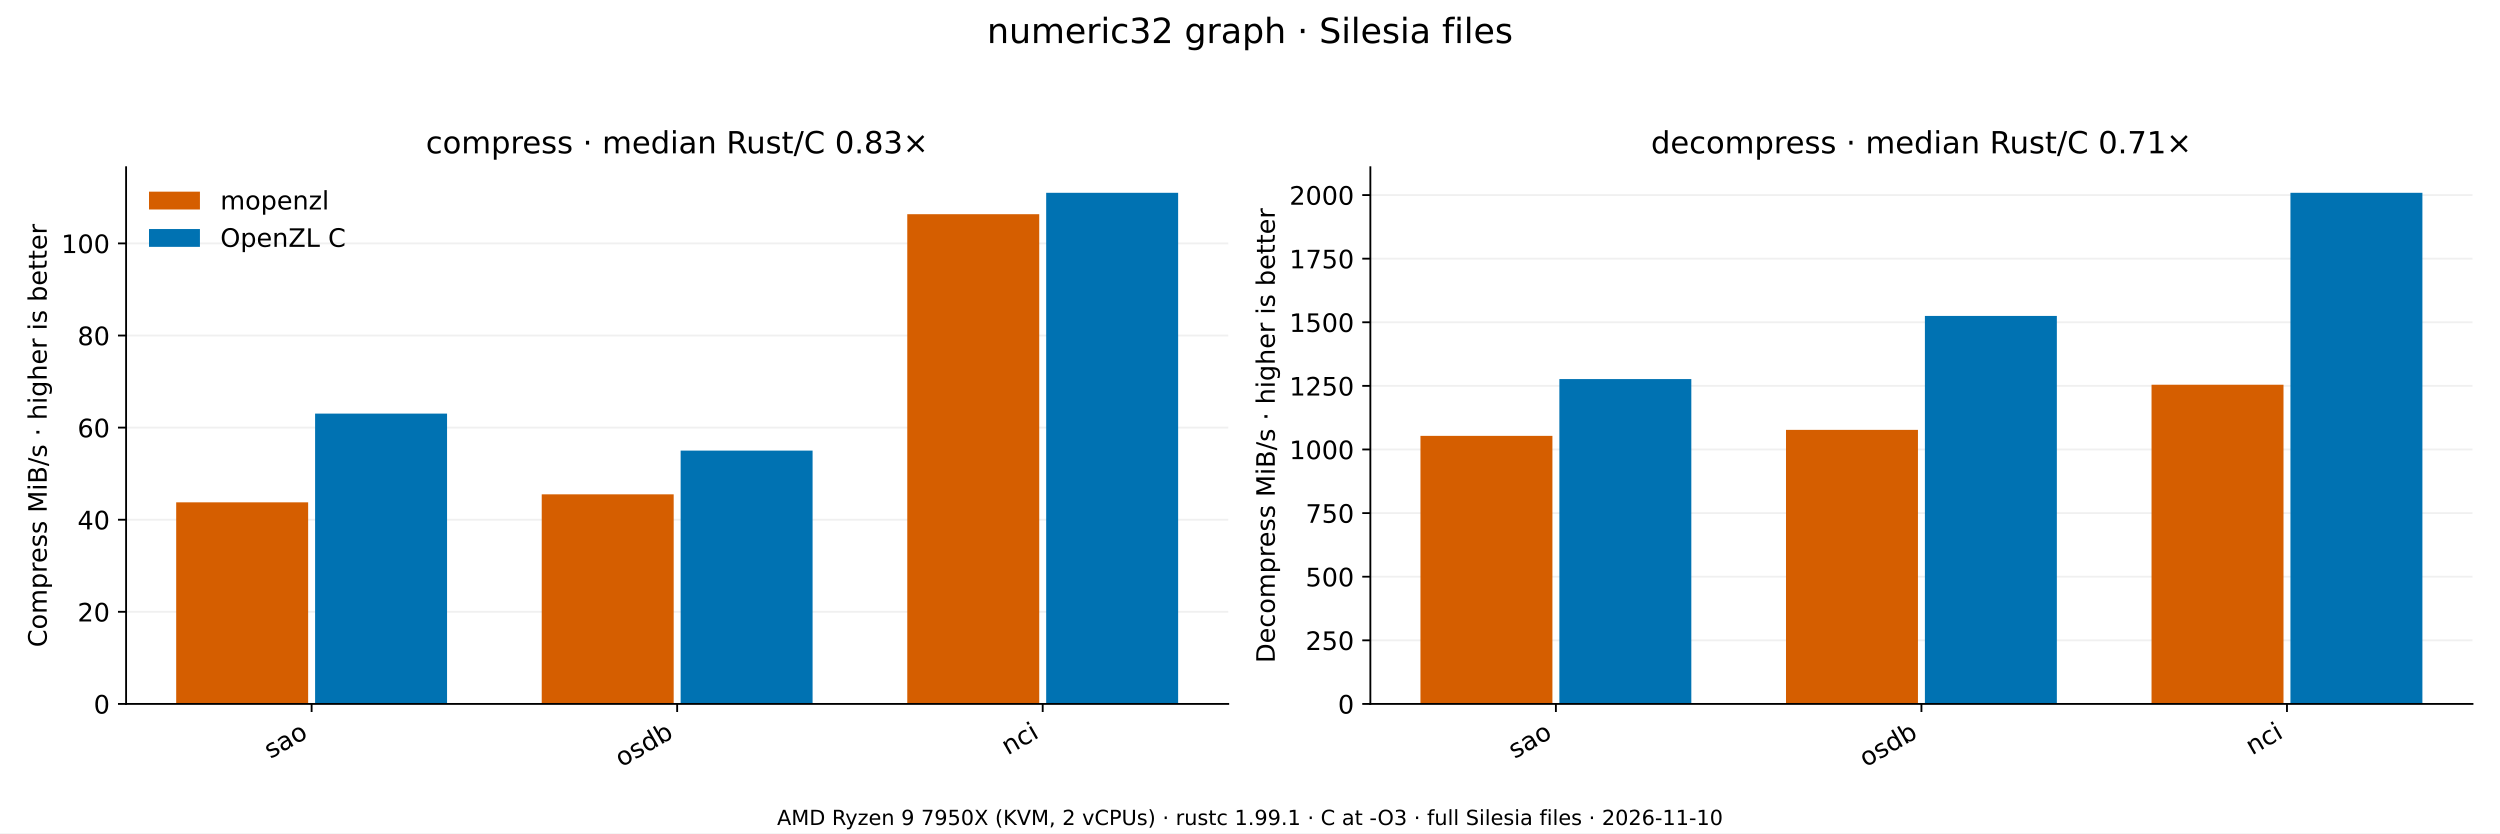
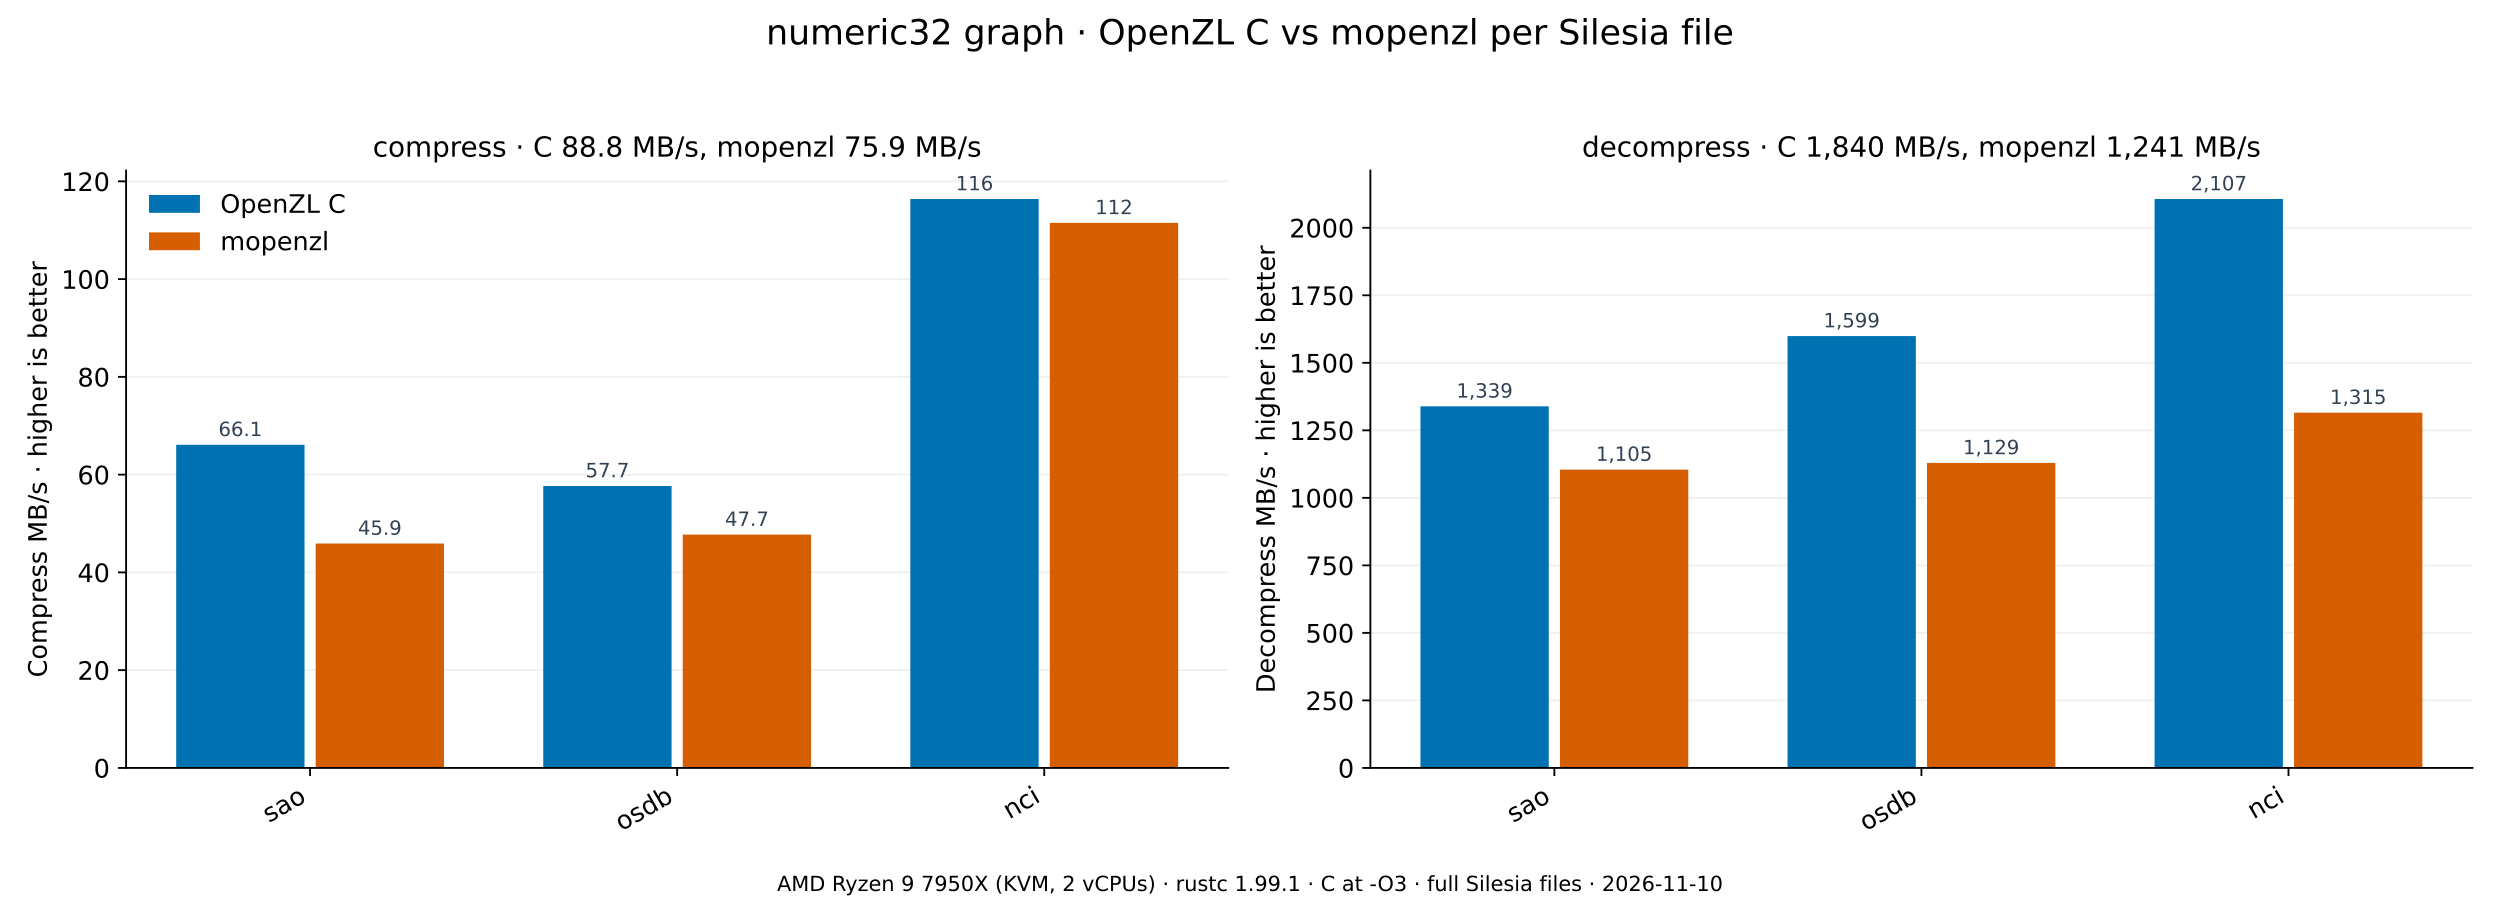
- <svg xmlns="http://www.w3.org/2000/svg" xmlns:xlink="http://www.w3.org/1999/xlink" width="1080pt" height="360pt" viewBox="0 0 1080 360" version="1.1">
+ <svg xmlns="http://www.w3.org/2000/svg" xmlns:xlink="http://www.w3.org/1999/xlink" width="1080pt" height="388.8pt" viewBox="0 0 1080 388.8" version="1.1">
  <defs>
    <style type="text/css">*{stroke-linejoin: round; stroke-linecap: butt}</style>
  </defs>
  <g id="figure_1">
    <g id="patch_1">
-       <path d="M 0 360 L 1080 360 L 1080 0 L 0 0 z " style="fill: #ffffff" />
+       <path d="M 0 388.8 L 1080 388.8 L 1080 0 L 0 0 z " style="fill: #ffffff" />
    </g>
    <g id="axes_1">
      <g id="patch_2">
-         <path d="M 54.47 304.092 L 530.595 304.092 L 530.595 72.24 L 54.47 72.24 z " style="fill: #ffffff" />
+         <path d="M 54.47 331.74 L 530.595 331.74 L 530.595 73.68 L 54.47 73.68 z " style="fill: #ffffff" />
      </g>
      <g id="matplotlib.axis_1">
        <g id="xtick_1">
          <g id="line2d_1">
            <defs>
              <path id="m9f0a488c9c" d="M 0 0 L 0 3.5 " style="stroke: #000000; stroke-width: 0.8" />
            </defs>
            <g>
-               <use xlink:href="#m9f0a488c9c" x="134.619" y="304.092" style="stroke: #000000; stroke-width: 0.8" />
+               <use xlink:href="#m9f0a488c9c" x="133.959" y="331.74" style="stroke: #000000; stroke-width: 0.8" />
            </g>
          </g>
          <g id="text_1">
-             <text style="font-size: 11px; font-family: 'DejaVu Sans', 'Bitstream Vera Sans', 'Computer Modern Sans Serif', 'Lucida Grande', 'Verdana', 'Geneva', 'Lucid', 'Arial', 'Helvetica', 'Avant Garde', sans-serif" transform="translate(116.8459 327.9313) rotate(-30)">sao</text>
+             <text style="font-size: 11px; font-family: 'DejaVu Sans', 'Bitstream Vera Sans', 'Computer Modern Sans Serif', 'Lucida Grande', 'Verdana', 'Geneva', 'Lucid', 'Arial', 'Helvetica', 'Avant Garde', sans-serif" transform="translate(116.1863 355.5793) rotate(-30)">sao</text>
          </g>
        </g>
        <g id="xtick_2">
          <g id="line2d_2">
            <g>
-               <use xlink:href="#m9f0a488c9c" x="292.533" y="304.092" style="stroke: #000000; stroke-width: 0.8" />
+               <use xlink:href="#m9f0a488c9c" x="292.533" y="331.74" style="stroke: #000000; stroke-width: 0.8" />
            </g>
          </g>
          <g id="text_2">
-             <text style="font-size: 11px; font-family: 'DejaVu Sans', 'Bitstream Vera Sans', 'Computer Modern Sans Serif', 'Lucida Grande', 'Verdana', 'Geneva', 'Lucid', 'Arial', 'Helvetica', 'Avant Garde', sans-serif" transform="translate(268.5018 331.5442) rotate(-30)">osdb</text>
+             <text style="font-size: 11px; font-family: 'DejaVu Sans', 'Bitstream Vera Sans', 'Computer Modern Sans Serif', 'Lucida Grande', 'Verdana', 'Geneva', 'Lucid', 'Arial', 'Helvetica', 'Avant Garde', sans-serif" transform="translate(268.5018 359.1922) rotate(-30)">osdb</text>
          </g>
        </g>
        <g id="xtick_3">
          <g id="line2d_3">
            <g>
-               <use xlink:href="#m9f0a488c9c" x="450.446" y="304.092" style="stroke: #000000; stroke-width: 0.8" />
+               <use xlink:href="#m9f0a488c9c" x="451.106" y="331.74" style="stroke: #000000; stroke-width: 0.8" />
            </g>
          </g>
          <g id="text_3">
-             <text style="font-size: 11px; font-family: 'DejaVu Sans', 'Bitstream Vera Sans', 'Computer Modern Sans Serif', 'Lucida Grande', 'Verdana', 'Geneva', 'Lucid', 'Arial', 'Helvetica', 'Avant Garde', sans-serif" transform="translate(435.3804 326.3681) rotate(-30)">nci</text>
+             <text style="font-size: 11px; font-family: 'DejaVu Sans', 'Bitstream Vera Sans', 'Computer Modern Sans Serif', 'Lucida Grande', 'Verdana', 'Geneva', 'Lucid', 'Arial', 'Helvetica', 'Avant Garde', sans-serif" transform="translate(436.0399 354.0161) rotate(-30)">nci</text>
          </g>
        </g>
      </g>
      <g id="matplotlib.axis_2">
        <g id="ytick_1">
          <g id="line2d_4">
-             <path d="M 54.47 304.092 L 530.595 304.092 " clip-path="url(#pd146eae441)" style="fill: none; stroke: #b0b0b0; stroke-opacity: 0.18; stroke-width: 0.8; stroke-linecap: square" />
+             <path d="M 54.47 331.74 L 530.595 331.74 " clip-path="url(#p08a424a8e0)" style="fill: none; stroke: #b0b0b0; stroke-opacity: 0.18; stroke-width: 0.8; stroke-linecap: square" />
          </g>
          <g id="line2d_5">
            <defs>
              <path id="m5cf8e4cd16" d="M 0 0 L -3.5 0 " style="stroke: #000000; stroke-width: 0.8" />
            </defs>
            <g>
-               <use xlink:href="#m5cf8e4cd16" x="54.47" y="304.092" style="stroke: #000000; stroke-width: 0.8" />
+               <use xlink:href="#m5cf8e4cd16" x="54.47" y="331.74" style="stroke: #000000; stroke-width: 0.8" />
            </g>
          </g>
          <g id="text_4">
-             <text style="font-size: 11px; font-family: 'DejaVu Sans', 'Bitstream Vera Sans', 'Computer Modern Sans Serif', 'Lucida Grande', 'Verdana', 'Geneva', 'Lucid', 'Arial', 'Helvetica', 'Avant Garde', sans-serif; text-anchor: end" x="47.47" y="308.271" transform="rotate(-0 47.47 308.2711)">0</text>
+             <text style="font-size: 11px; font-family: 'DejaVu Sans', 'Bitstream Vera Sans', 'Computer Modern Sans Serif', 'Lucida Grande', 'Verdana', 'Geneva', 'Lucid', 'Arial', 'Helvetica', 'Avant Garde', sans-serif; text-anchor: end" x="47.47" y="335.919" transform="rotate(-0 47.47 335.9191)">0</text>
          </g>
        </g>
        <g id="ytick_2">
          <g id="line2d_6">
-             <path d="M 54.47 264.304 L 530.595 264.304 " clip-path="url(#pd146eae441)" style="fill: none; stroke: #b0b0b0; stroke-opacity: 0.18; stroke-width: 0.8; stroke-linecap: square" />
+             <path d="M 54.47 289.507 L 530.595 289.507 " clip-path="url(#p08a424a8e0)" style="fill: none; stroke: #b0b0b0; stroke-opacity: 0.18; stroke-width: 0.8; stroke-linecap: square" />
          </g>
          <g id="line2d_7">
            <g>
-               <use xlink:href="#m5cf8e4cd16" x="54.47" y="264.304" style="stroke: #000000; stroke-width: 0.8" />
+               <use xlink:href="#m5cf8e4cd16" x="54.47" y="289.507" style="stroke: #000000; stroke-width: 0.8" />
            </g>
          </g>
          <g id="text_5">
-             <text style="font-size: 11px; font-family: 'DejaVu Sans', 'Bitstream Vera Sans', 'Computer Modern Sans Serif', 'Lucida Grande', 'Verdana', 'Geneva', 'Lucid', 'Arial', 'Helvetica', 'Avant Garde', sans-serif; text-anchor: end" x="47.47" y="268.484" transform="rotate(-0 47.47 268.4836)">20</text>
+             <text style="font-size: 11px; font-family: 'DejaVu Sans', 'Bitstream Vera Sans', 'Computer Modern Sans Serif', 'Lucida Grande', 'Verdana', 'Geneva', 'Lucid', 'Arial', 'Helvetica', 'Avant Garde', sans-serif; text-anchor: end" x="47.47" y="293.686" transform="rotate(-0 47.47 293.6857)">20</text>
          </g>
        </g>
        <g id="ytick_3">
          <g id="line2d_8">
-             <path d="M 54.47 224.517 L 530.595 224.517 " clip-path="url(#pd146eae441)" style="fill: none; stroke: #b0b0b0; stroke-opacity: 0.18; stroke-width: 0.8; stroke-linecap: square" />
+             <path d="M 54.47 247.273 L 530.595 247.273 " clip-path="url(#p08a424a8e0)" style="fill: none; stroke: #b0b0b0; stroke-opacity: 0.18; stroke-width: 0.8; stroke-linecap: square" />
          </g>
          <g id="line2d_9">
            <g>
-               <use xlink:href="#m5cf8e4cd16" x="54.47" y="224.517" style="stroke: #000000; stroke-width: 0.8" />
+               <use xlink:href="#m5cf8e4cd16" x="54.47" y="247.273" style="stroke: #000000; stroke-width: 0.8" />
            </g>
          </g>
          <g id="text_6">
-             <text style="font-size: 11px; font-family: 'DejaVu Sans', 'Bitstream Vera Sans', 'Computer Modern Sans Serif', 'Lucida Grande', 'Verdana', 'Geneva', 'Lucid', 'Arial', 'Helvetica', 'Avant Garde', sans-serif; text-anchor: end" x="47.47" y="228.696" transform="rotate(-0 47.47 228.6962)">40</text>
+             <text style="font-size: 11px; font-family: 'DejaVu Sans', 'Bitstream Vera Sans', 'Computer Modern Sans Serif', 'Lucida Grande', 'Verdana', 'Geneva', 'Lucid', 'Arial', 'Helvetica', 'Avant Garde', sans-serif; text-anchor: end" x="47.47" y="251.452" transform="rotate(-0 47.47 251.4523)">40</text>
          </g>
        </g>
        <g id="ytick_4">
          <g id="line2d_10">
-             <path d="M 54.47 184.73 L 530.595 184.73 " clip-path="url(#pd146eae441)" style="fill: none; stroke: #b0b0b0; stroke-opacity: 0.18; stroke-width: 0.8; stroke-linecap: square" />
+             <path d="M 54.47 205.04 L 530.595 205.04 " clip-path="url(#p08a424a8e0)" style="fill: none; stroke: #b0b0b0; stroke-opacity: 0.18; stroke-width: 0.8; stroke-linecap: square" />
          </g>
          <g id="line2d_11">
            <g>
-               <use xlink:href="#m5cf8e4cd16" x="54.47" y="184.73" style="stroke: #000000; stroke-width: 0.8" />
+               <use xlink:href="#m5cf8e4cd16" x="54.47" y="205.04" style="stroke: #000000; stroke-width: 0.8" />
            </g>
          </g>
          <g id="text_7">
-             <text style="font-size: 11px; font-family: 'DejaVu Sans', 'Bitstream Vera Sans', 'Computer Modern Sans Serif', 'Lucida Grande', 'Verdana', 'Geneva', 'Lucid', 'Arial', 'Helvetica', 'Avant Garde', sans-serif; text-anchor: end" x="47.47" y="188.909" transform="rotate(-0 47.47 188.9087)">60</text>
+             <text style="font-size: 11px; font-family: 'DejaVu Sans', 'Bitstream Vera Sans', 'Computer Modern Sans Serif', 'Lucida Grande', 'Verdana', 'Geneva', 'Lucid', 'Arial', 'Helvetica', 'Avant Garde', sans-serif; text-anchor: end" x="47.47" y="209.219" transform="rotate(-0 47.47 209.2189)">60</text>
          </g>
        </g>
        <g id="ytick_5">
          <g id="line2d_12">
-             <path d="M 54.47 144.942 L 530.595 144.942 " clip-path="url(#pd146eae441)" style="fill: none; stroke: #b0b0b0; stroke-opacity: 0.18; stroke-width: 0.8; stroke-linecap: square" />
+             <path d="M 54.47 162.806 L 530.595 162.806 " clip-path="url(#p08a424a8e0)" style="fill: none; stroke: #b0b0b0; stroke-opacity: 0.18; stroke-width: 0.8; stroke-linecap: square" />
          </g>
          <g id="line2d_13">
            <g>
-               <use xlink:href="#m5cf8e4cd16" x="54.47" y="144.942" style="stroke: #000000; stroke-width: 0.8" />
+               <use xlink:href="#m5cf8e4cd16" x="54.47" y="162.806" style="stroke: #000000; stroke-width: 0.8" />
            </g>
          </g>
          <g id="text_8">
-             <text style="font-size: 11px; font-family: 'DejaVu Sans', 'Bitstream Vera Sans', 'Computer Modern Sans Serif', 'Lucida Grande', 'Verdana', 'Geneva', 'Lucid', 'Arial', 'Helvetica', 'Avant Garde', sans-serif; text-anchor: end" x="47.47" y="149.121" transform="rotate(-0 47.47 149.1213)">80</text>
+             <text style="font-size: 11px; font-family: 'DejaVu Sans', 'Bitstream Vera Sans', 'Computer Modern Sans Serif', 'Lucida Grande', 'Verdana', 'Geneva', 'Lucid', 'Arial', 'Helvetica', 'Avant Garde', sans-serif; text-anchor: end" x="47.47" y="166.985" transform="rotate(-0 47.47 166.9855)">80</text>
          </g>
        </g>
        <g id="ytick_6">
          <g id="line2d_14">
-             <path d="M 54.47 105.155 L 530.595 105.155 " clip-path="url(#pd146eae441)" style="fill: none; stroke: #b0b0b0; stroke-opacity: 0.18; stroke-width: 0.8; stroke-linecap: square" />
+             <path d="M 54.47 120.573 L 530.595 120.573 " clip-path="url(#p08a424a8e0)" style="fill: none; stroke: #b0b0b0; stroke-opacity: 0.18; stroke-width: 0.8; stroke-linecap: square" />
          </g>
          <g id="line2d_15">
            <g>
-               <use xlink:href="#m5cf8e4cd16" x="54.47" y="105.155" style="stroke: #000000; stroke-width: 0.8" />
+               <use xlink:href="#m5cf8e4cd16" x="54.47" y="120.573" style="stroke: #000000; stroke-width: 0.8" />
            </g>
          </g>
          <g id="text_9">
-             <text style="font-size: 11px; font-family: 'DejaVu Sans', 'Bitstream Vera Sans', 'Computer Modern Sans Serif', 'Lucida Grande', 'Verdana', 'Geneva', 'Lucid', 'Arial', 'Helvetica', 'Avant Garde', sans-serif; text-anchor: end" x="47.47" y="109.334" transform="rotate(-0 47.47 109.3338)">100</text>
-           </g>
-         </g>
-         <g id="text_10">
-           <text style="font-size: 11px; font-family: 'DejaVu Sans', 'Bitstream Vera Sans', 'Computer Modern Sans Serif', 'Lucida Grande', 'Verdana', 'Geneva', 'Lucid', 'Arial', 'Helvetica', 'Avant Garde', sans-serif; text-anchor: middle" x="20.186" y="188.166" transform="rotate(-90 20.18609 188.166)">Compress MiB/s · higher is better</text>
+             <text style="font-size: 11px; font-family: 'DejaVu Sans', 'Bitstream Vera Sans', 'Computer Modern Sans Serif', 'Lucida Grande', 'Verdana', 'Geneva', 'Lucid', 'Arial', 'Helvetica', 'Avant Garde', sans-serif; text-anchor: end" x="47.47" y="124.752" transform="rotate(-0 47.47 124.7521)">100</text>
+           </g>
+         </g>
+         <g id="ytick_7">
+           <g id="line2d_16">
+             <path d="M 54.47 78.34 L 530.595 78.34 " clip-path="url(#p08a424a8e0)" style="fill: none; stroke: #b0b0b0; stroke-opacity: 0.18; stroke-width: 0.8; stroke-linecap: square" />
+           </g>
+           <g id="line2d_17">
+             <g>
+               <use xlink:href="#m5cf8e4cd16" x="54.47" y="78.34" style="stroke: #000000; stroke-width: 0.8" />
+             </g>
+           </g>
+           <g id="text_10">
+             <text style="font-size: 11px; font-family: 'DejaVu Sans', 'Bitstream Vera Sans', 'Computer Modern Sans Serif', 'Lucida Grande', 'Verdana', 'Geneva', 'Lucid', 'Arial', 'Helvetica', 'Avant Garde', sans-serif; text-anchor: end" x="47.47" y="82.519" transform="rotate(-0 47.47 82.51866)">120</text>
+           </g>
+         </g>
+         <g id="text_11">
+           <text style="font-size: 11px; font-family: 'DejaVu Sans', 'Bitstream Vera Sans', 'Computer Modern Sans Serif', 'Lucida Grande', 'Verdana', 'Geneva', 'Lucid', 'Arial', 'Helvetica', 'Avant Garde', sans-serif; text-anchor: middle" x="20.186" y="202.71" transform="rotate(-90 20.18609 202.71)">Compress MB/s · higher is better</text>
        </g>
      </g>
      <g id="patch_3">
-         <path d="M 76.112 304.092 L 133.119 304.092 L 133.119 217.004 L 76.112 217.004 z " clip-path="url(#pd146eae441)" style="fill: #d55e00" />
+         <path d="M 76.112 331.74 L 131.549 331.74 L 131.549 192.147 L 76.112 192.147 z " clip-path="url(#p08a424a8e0)" style="fill: #0072b2" />
      </g>
      <g id="patch_4">
-         <path d="M 234.026 304.092 L 291.032 304.092 L 291.032 213.546 L 234.026 213.546 z " clip-path="url(#pd146eae441)" style="fill: #d55e00" />
+         <path d="M 234.685 331.74 L 290.122 331.74 L 290.122 209.941 L 234.685 209.941 z " clip-path="url(#p08a424a8e0)" style="fill: #0072b2" />
      </g>
      <g id="patch_5">
-         <path d="M 391.939 304.092 L 448.946 304.092 L 448.946 92.539 L 391.939 92.539 z " clip-path="url(#pd146eae441)" style="fill: #d55e00" />
+         <path d="M 393.258 331.74 L 448.695 331.74 L 448.695 85.969 L 393.258 85.969 z " clip-path="url(#p08a424a8e0)" style="fill: #0072b2" />
      </g>
      <g id="patch_6">
-         <path d="M 136.119 304.092 L 193.126 304.092 L 193.126 178.676 L 136.119 178.676 z " clip-path="url(#pd146eae441)" style="fill: #0072b2" />
+         <path d="M 136.37 331.74 L 191.807 331.74 L 191.807 234.807 L 136.37 234.807 z " clip-path="url(#p08a424a8e0)" style="fill: #d55e00" />
      </g>
      <g id="patch_7">
-         <path d="M 294.033 304.092 L 351.039 304.092 L 351.039 194.662 L 294.033 194.662 z " clip-path="url(#pd146eae441)" style="fill: #0072b2" />
+         <path d="M 294.943 331.74 L 350.38 331.74 L 350.38 230.958 L 294.943 230.958 z " clip-path="url(#p08a424a8e0)" style="fill: #d55e00" />
      </g>
      <g id="patch_8">
-         <path d="M 451.946 304.092 L 508.953 304.092 L 508.953 83.281 L 451.946 83.281 z " clip-path="url(#pd146eae441)" style="fill: #0072b2" />
+         <path d="M 453.516 331.74 L 508.953 331.74 L 508.953 96.274 L 453.516 96.274 z " clip-path="url(#p08a424a8e0)" style="fill: #d55e00" />
      </g>
      <g id="patch_9">
-         <path d="M 54.47 304.092 L 54.47 72.24 " style="fill: none; stroke: #000000; stroke-width: 0.8; stroke-linejoin: miter; stroke-linecap: square" />
+         <path d="M 54.47 331.74 L 54.47 73.68 " style="fill: none; stroke: #000000; stroke-width: 0.8; stroke-linejoin: miter; stroke-linecap: square" />
      </g>
      <g id="patch_10">
-         <path d="M 54.47 304.092 L 530.595 304.092 " style="fill: none; stroke: #000000; stroke-width: 0.8; stroke-linejoin: miter; stroke-linecap: square" />
-       </g>
-       <g id="text_11">
-         <text style="font-size: 13.2px; font-family: 'DejaVu Sans', 'Bitstream Vera Sans', 'Computer Modern Sans Serif', 'Lucida Grande', 'Verdana', 'Geneva', 'Lucid', 'Arial', 'Helvetica', 'Avant Garde', sans-serif; text-anchor: middle" x="292.533" y="66.24" transform="rotate(-0 292.5325 66.24)">compress · median Rust/C 0.83×</text>
+         <path d="M 54.47 331.74 L 530.595 331.74 " style="fill: none; stroke: #000000; stroke-width: 0.8; stroke-linejoin: miter; stroke-linecap: square" />
+       </g>
+       <g id="text_12">
+         <text style="font-size: 8.5px; font-family: 'DejaVu Sans', 'Bitstream Vera Sans', 'Computer Modern Sans Serif', 'Lucida Grande', 'Verdana', 'Geneva', 'Lucid', 'Arial', 'Helvetica', 'Avant Garde', sans-serif; text-anchor: middle; fill: #334155" x="103.831" y="188.379" transform="rotate(-0 103.8306 188.3791)">66.1</text>
+       </g>
+       <g id="text_13">
+         <text style="font-size: 8.5px; font-family: 'DejaVu Sans', 'Bitstream Vera Sans', 'Computer Modern Sans Serif', 'Lucida Grande', 'Verdana', 'Geneva', 'Lucid', 'Arial', 'Helvetica', 'Avant Garde', sans-serif; text-anchor: middle; fill: #334155" x="262.404" y="206.173" transform="rotate(-0 262.4036 206.1728)">57.7</text>
+       </g>
+       <g id="text_14">
+         <text style="font-size: 8.5px; font-family: 'DejaVu Sans', 'Bitstream Vera Sans', 'Computer Modern Sans Serif', 'Lucida Grande', 'Verdana', 'Geneva', 'Lucid', 'Arial', 'Helvetica', 'Avant Garde', sans-serif; text-anchor: middle; fill: #334155" x="420.977" y="82.201" transform="rotate(-0 420.9766 82.20083)">116</text>
+       </g>
+       <g id="text_15">
+         <text style="font-size: 8.5px; font-family: 'DejaVu Sans', 'Bitstream Vera Sans', 'Computer Modern Sans Serif', 'Lucida Grande', 'Verdana', 'Geneva', 'Lucid', 'Arial', 'Helvetica', 'Avant Garde', sans-serif; text-anchor: middle; fill: #334155" x="164.088" y="231.04" transform="rotate(-0 164.0884 231.0396)">45.9</text>
+       </g>
+       <g id="text_16">
+         <text style="font-size: 8.5px; font-family: 'DejaVu Sans', 'Bitstream Vera Sans', 'Computer Modern Sans Serif', 'Lucida Grande', 'Verdana', 'Geneva', 'Lucid', 'Arial', 'Helvetica', 'Avant Garde', sans-serif; text-anchor: middle; fill: #334155" x="322.661" y="227.191" transform="rotate(-0 322.6614 227.1906)">47.7</text>
+       </g>
+       <g id="text_17">
+         <text style="font-size: 8.5px; font-family: 'DejaVu Sans', 'Bitstream Vera Sans', 'Computer Modern Sans Serif', 'Lucida Grande', 'Verdana', 'Geneva', 'Lucid', 'Arial', 'Helvetica', 'Avant Garde', sans-serif; text-anchor: middle; fill: #334155" x="481.234" y="92.506" transform="rotate(-0 481.2344 92.50615)">112</text>
+       </g>
+       <g id="text_18">
+         <text style="font-size: 12px; font-family: 'DejaVu Sans', 'Bitstream Vera Sans', 'Computer Modern Sans Serif', 'Lucida Grande', 'Verdana', 'Geneva', 'Lucid', 'Arial', 'Helvetica', 'Avant Garde', sans-serif; text-anchor: middle" x="292.533" y="67.68" transform="rotate(-0 292.5325 67.68)">compress · C 88.8 MB/s, mopenzl 75.9 MB/s</text>
      </g>
      <g id="legend_1">
        <g id="patch_11">
-           <path d="M 64.37 90.498 L 86.37 90.498 L 86.37 82.798 L 64.37 82.798 z " style="fill: #d55e00" />
-         </g>
-         <g id="text_12">
-           <text style="font-size: 11px; font-family: 'DejaVu Sans', 'Bitstream Vera Sans', 'Computer Modern Sans Serif', 'Lucida Grande', 'Verdana', 'Geneva', 'Lucid', 'Arial', 'Helvetica', 'Avant Garde', sans-serif; text-anchor: start" x="95.17" y="90.498" transform="rotate(-0 95.17 90.49828)">mopenzl</text>
+           <path d="M 64.37 91.938 L 86.37 91.938 L 86.37 84.238 L 64.37 84.238 z " style="fill: #0072b2" />
+         </g>
+         <g id="text_19">
+           <text style="font-size: 11px; font-family: 'DejaVu Sans', 'Bitstream Vera Sans', 'Computer Modern Sans Serif', 'Lucida Grande', 'Verdana', 'Geneva', 'Lucid', 'Arial', 'Helvetica', 'Avant Garde', sans-serif; text-anchor: start" x="95.17" y="91.938" transform="rotate(-0 95.17 91.93828)">OpenZL C</text>
        </g>
        <g id="patch_12">
-           <path d="M 64.37 106.644 L 86.37 106.644 L 86.37 98.944 L 64.37 98.944 z " style="fill: #0072b2" />
-         </g>
-         <g id="text_13">
-           <text style="font-size: 11px; font-family: 'DejaVu Sans', 'Bitstream Vera Sans', 'Computer Modern Sans Serif', 'Lucida Grande', 'Verdana', 'Geneva', 'Lucid', 'Arial', 'Helvetica', 'Avant Garde', sans-serif; text-anchor: start" x="95.17" y="106.644" transform="rotate(-0 95.17 106.6442)">OpenZL C</text>
+           <path d="M 64.37 108.084 L 86.37 108.084 L 86.37 100.384 L 64.37 100.384 z " style="fill: #d55e00" />
+         </g>
+         <g id="text_20">
+           <text style="font-size: 11px; font-family: 'DejaVu Sans', 'Bitstream Vera Sans', 'Computer Modern Sans Serif', 'Lucida Grande', 'Verdana', 'Geneva', 'Lucid', 'Arial', 'Helvetica', 'Avant Garde', sans-serif; text-anchor: start" x="95.17" y="108.084" transform="rotate(-0 95.17 108.0842)">mopenzl</text>
        </g>
      </g>
    </g>
    <g id="axes_2">
      <g id="patch_13">
-         <path d="M 591.995 304.092 L 1068.12 304.092 L 1068.12 72.24 L 591.995 72.24 z " style="fill: #ffffff" />
+         <path d="M 591.995 331.74 L 1068.12 331.74 L 1068.12 73.68 L 591.995 73.68 z " style="fill: #ffffff" />
      </g>
      <g id="matplotlib.axis_3">
        <g id="xtick_4">
-           <g id="line2d_16">
-             <g>
-               <use xlink:href="#m9f0a488c9c" x="672.144" y="304.092" style="stroke: #000000; stroke-width: 0.8" />
-             </g>
-           </g>
-           <g id="text_14">
-             <text style="font-size: 11px; font-family: 'DejaVu Sans', 'Bitstream Vera Sans', 'Computer Modern Sans Serif', 'Lucida Grande', 'Verdana', 'Geneva', 'Lucid', 'Arial', 'Helvetica', 'Avant Garde', sans-serif" transform="translate(654.3709 327.9313) rotate(-30)">sao</text>
+           <g id="line2d_18">
+             <g>
+               <use xlink:href="#m9f0a488c9c" x="671.484" y="331.74" style="stroke: #000000; stroke-width: 0.8" />
+             </g>
+           </g>
+           <g id="text_21">
+             <text style="font-size: 11px; font-family: 'DejaVu Sans', 'Bitstream Vera Sans', 'Computer Modern Sans Serif', 'Lucida Grande', 'Verdana', 'Geneva', 'Lucid', 'Arial', 'Helvetica', 'Avant Garde', sans-serif" transform="translate(653.7113 355.5793) rotate(-30)">sao</text>
          </g>
        </g>
        <g id="xtick_5">
-           <g id="line2d_17">
-             <g>
-               <use xlink:href="#m9f0a488c9c" x="830.058" y="304.092" style="stroke: #000000; stroke-width: 0.8" />
-             </g>
-           </g>
-           <g id="text_15">
-             <text style="font-size: 11px; font-family: 'DejaVu Sans', 'Bitstream Vera Sans', 'Computer Modern Sans Serif', 'Lucida Grande', 'Verdana', 'Geneva', 'Lucid', 'Arial', 'Helvetica', 'Avant Garde', sans-serif" transform="translate(806.0268 331.5442) rotate(-30)">osdb</text>
+           <g id="line2d_19">
+             <g>
+               <use xlink:href="#m9f0a488c9c" x="830.058" y="331.74" style="stroke: #000000; stroke-width: 0.8" />
+             </g>
+           </g>
+           <g id="text_22">
+             <text style="font-size: 11px; font-family: 'DejaVu Sans', 'Bitstream Vera Sans', 'Computer Modern Sans Serif', 'Lucida Grande', 'Verdana', 'Geneva', 'Lucid', 'Arial', 'Helvetica', 'Avant Garde', sans-serif" transform="translate(806.0268 359.1922) rotate(-30)">osdb</text>
          </g>
        </g>
        <g id="xtick_6">
-           <g id="line2d_18">
-             <g>
-               <use xlink:href="#m9f0a488c9c" x="987.971" y="304.092" style="stroke: #000000; stroke-width: 0.8" />
-             </g>
-           </g>
-           <g id="text_16">
-             <text style="font-size: 11px; font-family: 'DejaVu Sans', 'Bitstream Vera Sans', 'Computer Modern Sans Serif', 'Lucida Grande', 'Verdana', 'Geneva', 'Lucid', 'Arial', 'Helvetica', 'Avant Garde', sans-serif" transform="translate(972.9054 326.3681) rotate(-30)">nci</text>
+           <g id="line2d_20">
+             <g>
+               <use xlink:href="#m9f0a488c9c" x="988.631" y="331.74" style="stroke: #000000; stroke-width: 0.8" />
+             </g>
+           </g>
+           <g id="text_23">
+             <text style="font-size: 11px; font-family: 'DejaVu Sans', 'Bitstream Vera Sans', 'Computer Modern Sans Serif', 'Lucida Grande', 'Verdana', 'Geneva', 'Lucid', 'Arial', 'Helvetica', 'Avant Garde', sans-serif" transform="translate(973.5649 354.0161) rotate(-30)">nci</text>
          </g>
        </g>
      </g>
      <g id="matplotlib.axis_4">
-         <g id="ytick_7">
-           <g id="line2d_19">
-             <path d="M 591.995 304.092 L 1068.12 304.092 " clip-path="url(#pee4ca767f9)" style="fill: none; stroke: #b0b0b0; stroke-opacity: 0.18; stroke-width: 0.8; stroke-linecap: square" />
-           </g>
-           <g id="line2d_20">
-             <g>
-               <use xlink:href="#m5cf8e4cd16" x="591.995" y="304.092" style="stroke: #000000; stroke-width: 0.8" />
-             </g>
-           </g>
-           <g id="text_17">
-             <text style="font-size: 11px; font-family: 'DejaVu Sans', 'Bitstream Vera Sans', 'Computer Modern Sans Serif', 'Lucida Grande', 'Verdana', 'Geneva', 'Lucid', 'Arial', 'Helvetica', 'Avant Garde', sans-serif; text-anchor: end" x="584.995" y="308.271" transform="rotate(-0 584.995 308.2711)">0</text>
-           </g>
-         </g>
        <g id="ytick_8">
          <g id="line2d_21">
-             <path d="M 591.995 276.614 L 1068.12 276.614 " clip-path="url(#pee4ca767f9)" style="fill: none; stroke: #b0b0b0; stroke-opacity: 0.18; stroke-width: 0.8; stroke-linecap: square" />
+             <path d="M 591.995 331.74 L 1068.12 331.74 " clip-path="url(#p7b9f78a2d0)" style="fill: none; stroke: #b0b0b0; stroke-opacity: 0.18; stroke-width: 0.8; stroke-linecap: square" />
          </g>
          <g id="line2d_22">
            <g>
-               <use xlink:href="#m5cf8e4cd16" x="591.995" y="276.614" style="stroke: #000000; stroke-width: 0.8" />
-             </g>
-           </g>
-           <g id="text_18">
-             <text style="font-size: 11px; font-family: 'DejaVu Sans', 'Bitstream Vera Sans', 'Computer Modern Sans Serif', 'Lucida Grande', 'Verdana', 'Geneva', 'Lucid', 'Arial', 'Helvetica', 'Avant Garde', sans-serif; text-anchor: end" x="584.995" y="280.793" transform="rotate(-0 584.995 280.7929)">250</text>
+               <use xlink:href="#m5cf8e4cd16" x="591.995" y="331.74" style="stroke: #000000; stroke-width: 0.8" />
+             </g>
+           </g>
+           <g id="text_24">
+             <text style="font-size: 11px; font-family: 'DejaVu Sans', 'Bitstream Vera Sans', 'Computer Modern Sans Serif', 'Lucida Grande', 'Verdana', 'Geneva', 'Lucid', 'Arial', 'Helvetica', 'Avant Garde', sans-serif; text-anchor: end" x="584.995" y="335.919" transform="rotate(-0 584.995 335.9191)">0</text>
          </g>
        </g>
        <g id="ytick_9">
          <g id="line2d_23">
-             <path d="M 591.995 249.136 L 1068.12 249.136 " clip-path="url(#pee4ca767f9)" style="fill: none; stroke: #b0b0b0; stroke-opacity: 0.18; stroke-width: 0.8; stroke-linecap: square" />
+             <path d="M 591.995 302.573 L 1068.12 302.573 " clip-path="url(#p7b9f78a2d0)" style="fill: none; stroke: #b0b0b0; stroke-opacity: 0.18; stroke-width: 0.8; stroke-linecap: square" />
          </g>
          <g id="line2d_24">
            <g>
-               <use xlink:href="#m5cf8e4cd16" x="591.995" y="249.136" style="stroke: #000000; stroke-width: 0.8" />
-             </g>
-           </g>
-           <g id="text_19">
-             <text style="font-size: 11px; font-family: 'DejaVu Sans', 'Bitstream Vera Sans', 'Computer Modern Sans Serif', 'Lucida Grande', 'Verdana', 'Geneva', 'Lucid', 'Arial', 'Helvetica', 'Avant Garde', sans-serif; text-anchor: end" x="584.995" y="253.315" transform="rotate(-0 584.995 253.3148)">500</text>
+               <use xlink:href="#m5cf8e4cd16" x="591.995" y="302.573" style="stroke: #000000; stroke-width: 0.8" />
+             </g>
+           </g>
+           <g id="text_25">
+             <text style="font-size: 11px; font-family: 'DejaVu Sans', 'Bitstream Vera Sans', 'Computer Modern Sans Serif', 'Lucida Grande', 'Verdana', 'Geneva', 'Lucid', 'Arial', 'Helvetica', 'Avant Garde', sans-serif; text-anchor: end" x="584.995" y="306.752" transform="rotate(-0 584.995 306.7517)">250</text>
          </g>
        </g>
        <g id="ytick_10">
          <g id="line2d_25">
-             <path d="M 591.995 221.658 L 1068.12 221.658 " clip-path="url(#pee4ca767f9)" style="fill: none; stroke: #b0b0b0; stroke-opacity: 0.18; stroke-width: 0.8; stroke-linecap: square" />
+             <path d="M 591.995 273.405 L 1068.12 273.405 " clip-path="url(#p7b9f78a2d0)" style="fill: none; stroke: #b0b0b0; stroke-opacity: 0.18; stroke-width: 0.8; stroke-linecap: square" />
          </g>
          <g id="line2d_26">
            <g>
-               <use xlink:href="#m5cf8e4cd16" x="591.995" y="221.658" style="stroke: #000000; stroke-width: 0.8" />
-             </g>
-           </g>
-           <g id="text_20">
-             <text style="font-size: 11px; font-family: 'DejaVu Sans', 'Bitstream Vera Sans', 'Computer Modern Sans Serif', 'Lucida Grande', 'Verdana', 'Geneva', 'Lucid', 'Arial', 'Helvetica', 'Avant Garde', sans-serif; text-anchor: end" x="584.995" y="225.837" transform="rotate(-0 584.995 225.8367)">750</text>
+               <use xlink:href="#m5cf8e4cd16" x="591.995" y="273.405" style="stroke: #000000; stroke-width: 0.8" />
+             </g>
+           </g>
+           <g id="text_26">
+             <text style="font-size: 11px; font-family: 'DejaVu Sans', 'Bitstream Vera Sans', 'Computer Modern Sans Serif', 'Lucida Grande', 'Verdana', 'Geneva', 'Lucid', 'Arial', 'Helvetica', 'Avant Garde', sans-serif; text-anchor: end" x="584.995" y="277.584" transform="rotate(-0 584.995 277.5844)">500</text>
          </g>
        </g>
        <g id="ytick_11">
          <g id="line2d_27">
-             <path d="M 591.995 194.179 L 1068.12 194.179 " clip-path="url(#pee4ca767f9)" style="fill: none; stroke: #b0b0b0; stroke-opacity: 0.18; stroke-width: 0.8; stroke-linecap: square" />
+             <path d="M 591.995 244.238 L 1068.12 244.238 " clip-path="url(#p7b9f78a2d0)" style="fill: none; stroke: #b0b0b0; stroke-opacity: 0.18; stroke-width: 0.8; stroke-linecap: square" />
          </g>
          <g id="line2d_28">
            <g>
-               <use xlink:href="#m5cf8e4cd16" x="591.995" y="194.179" style="stroke: #000000; stroke-width: 0.8" />
-             </g>
-           </g>
-           <g id="text_21">
-             <text style="font-size: 11px; font-family: 'DejaVu Sans', 'Bitstream Vera Sans', 'Computer Modern Sans Serif', 'Lucida Grande', 'Verdana', 'Geneva', 'Lucid', 'Arial', 'Helvetica', 'Avant Garde', sans-serif; text-anchor: end" x="584.995" y="198.359" transform="rotate(-0 584.995 198.3586)">1000</text>
+               <use xlink:href="#m5cf8e4cd16" x="591.995" y="244.238" style="stroke: #000000; stroke-width: 0.8" />
+             </g>
+           </g>
+           <g id="text_27">
+             <text style="font-size: 11px; font-family: 'DejaVu Sans', 'Bitstream Vera Sans', 'Computer Modern Sans Serif', 'Lucida Grande', 'Verdana', 'Geneva', 'Lucid', 'Arial', 'Helvetica', 'Avant Garde', sans-serif; text-anchor: end" x="584.995" y="248.417" transform="rotate(-0 584.995 248.417)">750</text>
          </g>
        </g>
        <g id="ytick_12">
          <g id="line2d_29">
-             <path d="M 591.995 166.701 L 1068.12 166.701 " clip-path="url(#pee4ca767f9)" style="fill: none; stroke: #b0b0b0; stroke-opacity: 0.18; stroke-width: 0.8; stroke-linecap: square" />
+             <path d="M 591.995 215.071 L 1068.12 215.071 " clip-path="url(#p7b9f78a2d0)" style="fill: none; stroke: #b0b0b0; stroke-opacity: 0.18; stroke-width: 0.8; stroke-linecap: square" />
          </g>
          <g id="line2d_30">
            <g>
-               <use xlink:href="#m5cf8e4cd16" x="591.995" y="166.701" style="stroke: #000000; stroke-width: 0.8" />
-             </g>
-           </g>
-           <g id="text_22">
-             <text style="font-size: 11px; font-family: 'DejaVu Sans', 'Bitstream Vera Sans', 'Computer Modern Sans Serif', 'Lucida Grande', 'Verdana', 'Geneva', 'Lucid', 'Arial', 'Helvetica', 'Avant Garde', sans-serif; text-anchor: end" x="584.995" y="170.88" transform="rotate(-0 584.995 170.8804)">1250</text>
+               <use xlink:href="#m5cf8e4cd16" x="591.995" y="215.071" style="stroke: #000000; stroke-width: 0.8" />
+             </g>
+           </g>
+           <g id="text_28">
+             <text style="font-size: 11px; font-family: 'DejaVu Sans', 'Bitstream Vera Sans', 'Computer Modern Sans Serif', 'Lucida Grande', 'Verdana', 'Geneva', 'Lucid', 'Arial', 'Helvetica', 'Avant Garde', sans-serif; text-anchor: end" x="584.995" y="219.25" transform="rotate(-0 584.995 219.2497)">1000</text>
          </g>
        </g>
        <g id="ytick_13">
          <g id="line2d_31">
-             <path d="M 591.995 139.223 L 1068.12 139.223 " clip-path="url(#pee4ca767f9)" style="fill: none; stroke: #b0b0b0; stroke-opacity: 0.18; stroke-width: 0.8; stroke-linecap: square" />
+             <path d="M 591.995 185.903 L 1068.12 185.903 " clip-path="url(#p7b9f78a2d0)" style="fill: none; stroke: #b0b0b0; stroke-opacity: 0.18; stroke-width: 0.8; stroke-linecap: square" />
          </g>
          <g id="line2d_32">
            <g>
-               <use xlink:href="#m5cf8e4cd16" x="591.995" y="139.223" style="stroke: #000000; stroke-width: 0.8" />
-             </g>
-           </g>
-           <g id="text_23">
-             <text style="font-size: 11px; font-family: 'DejaVu Sans', 'Bitstream Vera Sans', 'Computer Modern Sans Serif', 'Lucida Grande', 'Verdana', 'Geneva', 'Lucid', 'Arial', 'Helvetica', 'Avant Garde', sans-serif; text-anchor: end" x="584.995" y="143.402" transform="rotate(-0 584.995 143.4023)">1500</text>
+               <use xlink:href="#m5cf8e4cd16" x="591.995" y="185.903" style="stroke: #000000; stroke-width: 0.8" />
+             </g>
+           </g>
+           <g id="text_29">
+             <text style="font-size: 11px; font-family: 'DejaVu Sans', 'Bitstream Vera Sans', 'Computer Modern Sans Serif', 'Lucida Grande', 'Verdana', 'Geneva', 'Lucid', 'Arial', 'Helvetica', 'Avant Garde', sans-serif; text-anchor: end" x="584.995" y="190.082" transform="rotate(-0 584.995 190.0823)">1250</text>
          </g>
        </g>
        <g id="ytick_14">
          <g id="line2d_33">
-             <path d="M 591.995 111.745 L 1068.12 111.745 " clip-path="url(#pee4ca767f9)" style="fill: none; stroke: #b0b0b0; stroke-opacity: 0.18; stroke-width: 0.8; stroke-linecap: square" />
+             <path d="M 591.995 156.736 L 1068.12 156.736 " clip-path="url(#p7b9f78a2d0)" style="fill: none; stroke: #b0b0b0; stroke-opacity: 0.18; stroke-width: 0.8; stroke-linecap: square" />
          </g>
          <g id="line2d_34">
            <g>
-               <use xlink:href="#m5cf8e4cd16" x="591.995" y="111.745" style="stroke: #000000; stroke-width: 0.8" />
-             </g>
-           </g>
-           <g id="text_24">
-             <text style="font-size: 11px; font-family: 'DejaVu Sans', 'Bitstream Vera Sans', 'Computer Modern Sans Serif', 'Lucida Grande', 'Verdana', 'Geneva', 'Lucid', 'Arial', 'Helvetica', 'Avant Garde', sans-serif; text-anchor: end" x="584.995" y="115.924" transform="rotate(-0 584.995 115.9242)">1750</text>
+               <use xlink:href="#m5cf8e4cd16" x="591.995" y="156.736" style="stroke: #000000; stroke-width: 0.8" />
+             </g>
+           </g>
+           <g id="text_30">
+             <text style="font-size: 11px; font-family: 'DejaVu Sans', 'Bitstream Vera Sans', 'Computer Modern Sans Serif', 'Lucida Grande', 'Verdana', 'Geneva', 'Lucid', 'Arial', 'Helvetica', 'Avant Garde', sans-serif; text-anchor: end" x="584.995" y="160.915" transform="rotate(-0 584.995 160.9149)">1500</text>
          </g>
        </g>
        <g id="ytick_15">
          <g id="line2d_35">
-             <path d="M 591.995 84.267 L 1068.12 84.267 " clip-path="url(#pee4ca767f9)" style="fill: none; stroke: #b0b0b0; stroke-opacity: 0.18; stroke-width: 0.8; stroke-linecap: square" />
+             <path d="M 591.995 127.568 L 1068.12 127.568 " clip-path="url(#p7b9f78a2d0)" style="fill: none; stroke: #b0b0b0; stroke-opacity: 0.18; stroke-width: 0.8; stroke-linecap: square" />
          </g>
          <g id="line2d_36">
            <g>
-               <use xlink:href="#m5cf8e4cd16" x="591.995" y="84.267" style="stroke: #000000; stroke-width: 0.8" />
-             </g>
-           </g>
-           <g id="text_25">
-             <text style="font-size: 11px; font-family: 'DejaVu Sans', 'Bitstream Vera Sans', 'Computer Modern Sans Serif', 'Lucida Grande', 'Verdana', 'Geneva', 'Lucid', 'Arial', 'Helvetica', 'Avant Garde', sans-serif; text-anchor: end" x="584.995" y="88.446" transform="rotate(-0 584.995 88.44607)">2000</text>
-           </g>
-         </g>
-         <g id="text_26">
-           <text style="font-size: 11px; font-family: 'DejaVu Sans', 'Bitstream Vera Sans', 'Computer Modern Sans Serif', 'Lucida Grande', 'Verdana', 'Geneva', 'Lucid', 'Arial', 'Helvetica', 'Avant Garde', sans-serif; text-anchor: middle" x="550.712" y="188.166" transform="rotate(-90 550.7123 188.166)">Decompress MiB/s · higher is better</text>
+               <use xlink:href="#m5cf8e4cd16" x="591.995" y="127.568" style="stroke: #000000; stroke-width: 0.8" />
+             </g>
+           </g>
+           <g id="text_31">
+             <text style="font-size: 11px; font-family: 'DejaVu Sans', 'Bitstream Vera Sans', 'Computer Modern Sans Serif', 'Lucida Grande', 'Verdana', 'Geneva', 'Lucid', 'Arial', 'Helvetica', 'Avant Garde', sans-serif; text-anchor: end" x="584.995" y="131.748" transform="rotate(-0 584.995 131.7476)">1750</text>
+           </g>
+         </g>
+         <g id="ytick_16">
+           <g id="line2d_37">
+             <path d="M 591.995 98.401 L 1068.12 98.401 " clip-path="url(#p7b9f78a2d0)" style="fill: none; stroke: #b0b0b0; stroke-opacity: 0.18; stroke-width: 0.8; stroke-linecap: square" />
+           </g>
+           <g id="line2d_38">
+             <g>
+               <use xlink:href="#m5cf8e4cd16" x="591.995" y="98.401" style="stroke: #000000; stroke-width: 0.8" />
+             </g>
+           </g>
+           <g id="text_32">
+             <text style="font-size: 11px; font-family: 'DejaVu Sans', 'Bitstream Vera Sans', 'Computer Modern Sans Serif', 'Lucida Grande', 'Verdana', 'Geneva', 'Lucid', 'Arial', 'Helvetica', 'Avant Garde', sans-serif; text-anchor: end" x="584.995" y="102.58" transform="rotate(-0 584.995 102.5802)">2000</text>
+           </g>
+         </g>
+         <g id="text_33">
+           <text style="font-size: 11px; font-family: 'DejaVu Sans', 'Bitstream Vera Sans', 'Computer Modern Sans Serif', 'Lucida Grande', 'Verdana', 'Geneva', 'Lucid', 'Arial', 'Helvetica', 'Avant Garde', sans-serif; text-anchor: middle" x="550.712" y="202.71" transform="rotate(-90 550.7123 202.71)">Decompress MB/s · higher is better</text>
        </g>
      </g>
      <g id="patch_14">
-         <path d="M 613.637 304.092 L 670.644 304.092 L 670.644 188.295 L 613.637 188.295 z " clip-path="url(#pee4ca767f9)" style="fill: #d55e00" />
+         <path d="M 613.637 331.74 L 669.074 331.74 L 669.074 175.529 L 613.637 175.529 z " clip-path="url(#p7b9f78a2d0)" style="fill: #0072b2" />
      </g>
      <g id="patch_15">
-         <path d="M 771.551 304.092 L 828.557 304.092 L 828.557 185.716 L 771.551 185.716 z " clip-path="url(#pee4ca767f9)" style="fill: #d55e00" />
+         <path d="M 772.21 331.74 L 827.647 331.74 L 827.647 145.178 L 772.21 145.178 z " clip-path="url(#p7b9f78a2d0)" style="fill: #0072b2" />
      </g>
      <g id="patch_16">
-         <path d="M 929.464 304.092 L 986.471 304.092 L 986.471 166.21 L 929.464 166.21 z " clip-path="url(#pee4ca767f9)" style="fill: #d55e00" />
+         <path d="M 930.783 331.74 L 986.22 331.74 L 986.22 85.969 L 930.783 85.969 z " clip-path="url(#p7b9f78a2d0)" style="fill: #0072b2" />
      </g>
      <g id="patch_17">
-         <path d="M 673.644 304.092 L 730.651 304.092 L 730.651 163.746 L 673.644 163.746 z " clip-path="url(#pee4ca767f9)" style="fill: #0072b2" />
+         <path d="M 673.895 331.74 L 729.332 331.74 L 729.332 202.854 L 673.895 202.854 z " clip-path="url(#p7b9f78a2d0)" style="fill: #d55e00" />
      </g>
      <g id="patch_18">
-         <path d="M 831.558 304.092 L 888.564 304.092 L 888.564 136.477 L 831.558 136.477 z " clip-path="url(#pee4ca767f9)" style="fill: #0072b2" />
+         <path d="M 832.468 331.74 L 887.905 331.74 L 887.905 199.983 L 832.468 199.983 z " clip-path="url(#p7b9f78a2d0)" style="fill: #d55e00" />
      </g>
      <g id="patch_19">
-         <path d="M 989.471 304.092 L 1046.478 304.092 L 1046.478 83.281 L 989.471 83.281 z " clip-path="url(#pee4ca767f9)" style="fill: #0072b2" />
+         <path d="M 991.041 331.74 L 1046.478 331.74 L 1046.478 178.272 L 991.041 178.272 z " clip-path="url(#p7b9f78a2d0)" style="fill: #d55e00" />
      </g>
      <g id="patch_20">
-         <path d="M 591.995 304.092 L 591.995 72.24 " style="fill: none; stroke: #000000; stroke-width: 0.8; stroke-linejoin: miter; stroke-linecap: square" />
+         <path d="M 591.995 331.74 L 591.995 73.68 " style="fill: none; stroke: #000000; stroke-width: 0.8; stroke-linejoin: miter; stroke-linecap: square" />
      </g>
      <g id="patch_21">
-         <path d="M 591.995 304.092 L 1068.12 304.092 " style="fill: none; stroke: #000000; stroke-width: 0.8; stroke-linejoin: miter; stroke-linecap: square" />
-       </g>
-       <g id="text_27">
-         <text style="font-size: 13.2px; font-family: 'DejaVu Sans', 'Bitstream Vera Sans', 'Computer Modern Sans Serif', 'Lucida Grande', 'Verdana', 'Geneva', 'Lucid', 'Arial', 'Helvetica', 'Avant Garde', sans-serif; text-anchor: middle" x="830.058" y="66.24" transform="rotate(-0 830.0575 66.24)">decompress · median Rust/C 0.71×</text>
+         <path d="M 591.995 331.74 L 1068.12 331.74 " style="fill: none; stroke: #000000; stroke-width: 0.8; stroke-linejoin: miter; stroke-linecap: square" />
+       </g>
+       <g id="text_34">
+         <text style="font-size: 8.5px; font-family: 'DejaVu Sans', 'Bitstream Vera Sans', 'Computer Modern Sans Serif', 'Lucida Grande', 'Verdana', 'Geneva', 'Lucid', 'Arial', 'Helvetica', 'Avant Garde', sans-serif; text-anchor: middle; fill: #334155" x="641.356" y="171.762" transform="rotate(-0 641.3556 171.7615)">1,339</text>
+       </g>
+       <g id="text_35">
+         <text style="font-size: 8.5px; font-family: 'DejaVu Sans', 'Bitstream Vera Sans', 'Computer Modern Sans Serif', 'Lucida Grande', 'Verdana', 'Geneva', 'Lucid', 'Arial', 'Helvetica', 'Avant Garde', sans-serif; text-anchor: middle; fill: #334155" x="799.929" y="141.41" transform="rotate(-0 799.9286 141.4102)">1,599</text>
+       </g>
+       <g id="text_36">
+         <text style="font-size: 8.5px; font-family: 'DejaVu Sans', 'Bitstream Vera Sans', 'Computer Modern Sans Serif', 'Lucida Grande', 'Verdana', 'Geneva', 'Lucid', 'Arial', 'Helvetica', 'Avant Garde', sans-serif; text-anchor: middle; fill: #334155" x="958.502" y="82.201" transform="rotate(-0 958.5016 82.20083)">2,107</text>
+       </g>
+       <g id="text_37">
+         <text style="font-size: 8.5px; font-family: 'DejaVu Sans', 'Bitstream Vera Sans', 'Computer Modern Sans Serif', 'Lucida Grande', 'Verdana', 'Geneva', 'Lucid', 'Arial', 'Helvetica', 'Avant Garde', sans-serif; text-anchor: middle; fill: #334155" x="701.613" y="199.086" transform="rotate(-0 701.6134 199.0859)">1,105</text>
+       </g>
+       <g id="text_38">
+         <text style="font-size: 8.5px; font-family: 'DejaVu Sans', 'Bitstream Vera Sans', 'Computer Modern Sans Serif', 'Lucida Grande', 'Verdana', 'Geneva', 'Lucid', 'Arial', 'Helvetica', 'Avant Garde', sans-serif; text-anchor: middle; fill: #334155" x="860.186" y="196.215" transform="rotate(-0 860.1864 196.2152)">1,129</text>
+       </g>
+       <g id="text_39">
+         <text style="font-size: 8.5px; font-family: 'DejaVu Sans', 'Bitstream Vera Sans', 'Computer Modern Sans Serif', 'Lucida Grande', 'Verdana', 'Geneva', 'Lucid', 'Arial', 'Helvetica', 'Avant Garde', sans-serif; text-anchor: middle; fill: #334155" x="1018.759" y="174.504" transform="rotate(-0 1018.759 174.5045)">1,315</text>
+       </g>
+       <g id="text_40">
+         <text style="font-size: 12px; font-family: 'DejaVu Sans', 'Bitstream Vera Sans', 'Computer Modern Sans Serif', 'Lucida Grande', 'Verdana', 'Geneva', 'Lucid', 'Arial', 'Helvetica', 'Avant Garde', sans-serif; text-anchor: middle" x="830.058" y="67.68" transform="rotate(-0 830.0575 67.68)">decompress · C 1,840 MB/s, mopenzl 1,241 MB/s</text>
      </g>
    </g>
-     <g id="text_28">
-       <text style="font-size: 15px; font-family: 'DejaVu Sans', 'Bitstream Vera Sans', 'Computer Modern Sans Serif', 'Lucida Grande', 'Verdana', 'Geneva', 'Lucid', 'Arial', 'Helvetica', 'Avant Garde', sans-serif; text-anchor: middle" x="540" y="18.598" transform="rotate(-0 540 18.59766)">numeric32 graph · Silesia files</text>
+     <g id="text_41">
+       <text style="font-size: 15px; font-family: 'DejaVu Sans', 'Bitstream Vera Sans', 'Computer Modern Sans Serif', 'Lucida Grande', 'Verdana', 'Geneva', 'Lucid', 'Arial', 'Helvetica', 'Avant Garde', sans-serif; text-anchor: middle" x="540" y="19.174" transform="rotate(-0 540 19.17366)">numeric32 graph · OpenZL C vs mopenzl per Silesia file</text>
    </g>
-     <g id="text_29">
-       <text style="font-size: 9px; font-family: 'DejaVu Sans', 'Bitstream Vera Sans', 'Computer Modern Sans Serif', 'Lucida Grande', 'Verdana', 'Geneva', 'Lucid', 'Arial', 'Helvetica', 'Avant Garde', sans-serif; text-anchor: middle" x="540" y="356.4" transform="rotate(-0 540 356.4)">AMD Ryzen 9 7950X (KVM, 2 vCPUs) · rustc 1.99.1 · C at -O3 · full Silesia files · 2026-11-10</text>
+     <g id="text_42">
+       <text style="font-size: 9px; font-family: 'DejaVu Sans', 'Bitstream Vera Sans', 'Computer Modern Sans Serif', 'Lucida Grande', 'Verdana', 'Geneva', 'Lucid', 'Arial', 'Helvetica', 'Avant Garde', sans-serif; text-anchor: middle" x="540" y="384.912" transform="rotate(-0 540 384.912)">AMD Ryzen 9 7950X (KVM, 2 vCPUs) · rustc 1.99.1 · C at -O3 · full Silesia files · 2026-11-10</text>
    </g>
  </g>
  <defs>
-     <clipPath id="pd146eae441">
-       <rect x="54.47" y="72.24" width="476.125" height="231.852" />
+     <clipPath id="p08a424a8e0">
+       <rect x="54.47" y="73.68" width="476.125" height="258.06" />
    </clipPath>
-     <clipPath id="pee4ca767f9">
-       <rect x="591.995" y="72.24" width="476.125" height="231.852" />
+     <clipPath id="p7b9f78a2d0">
+       <rect x="591.995" y="73.68" width="476.125" height="258.06" />
    </clipPath>
  </defs>
</svg>
